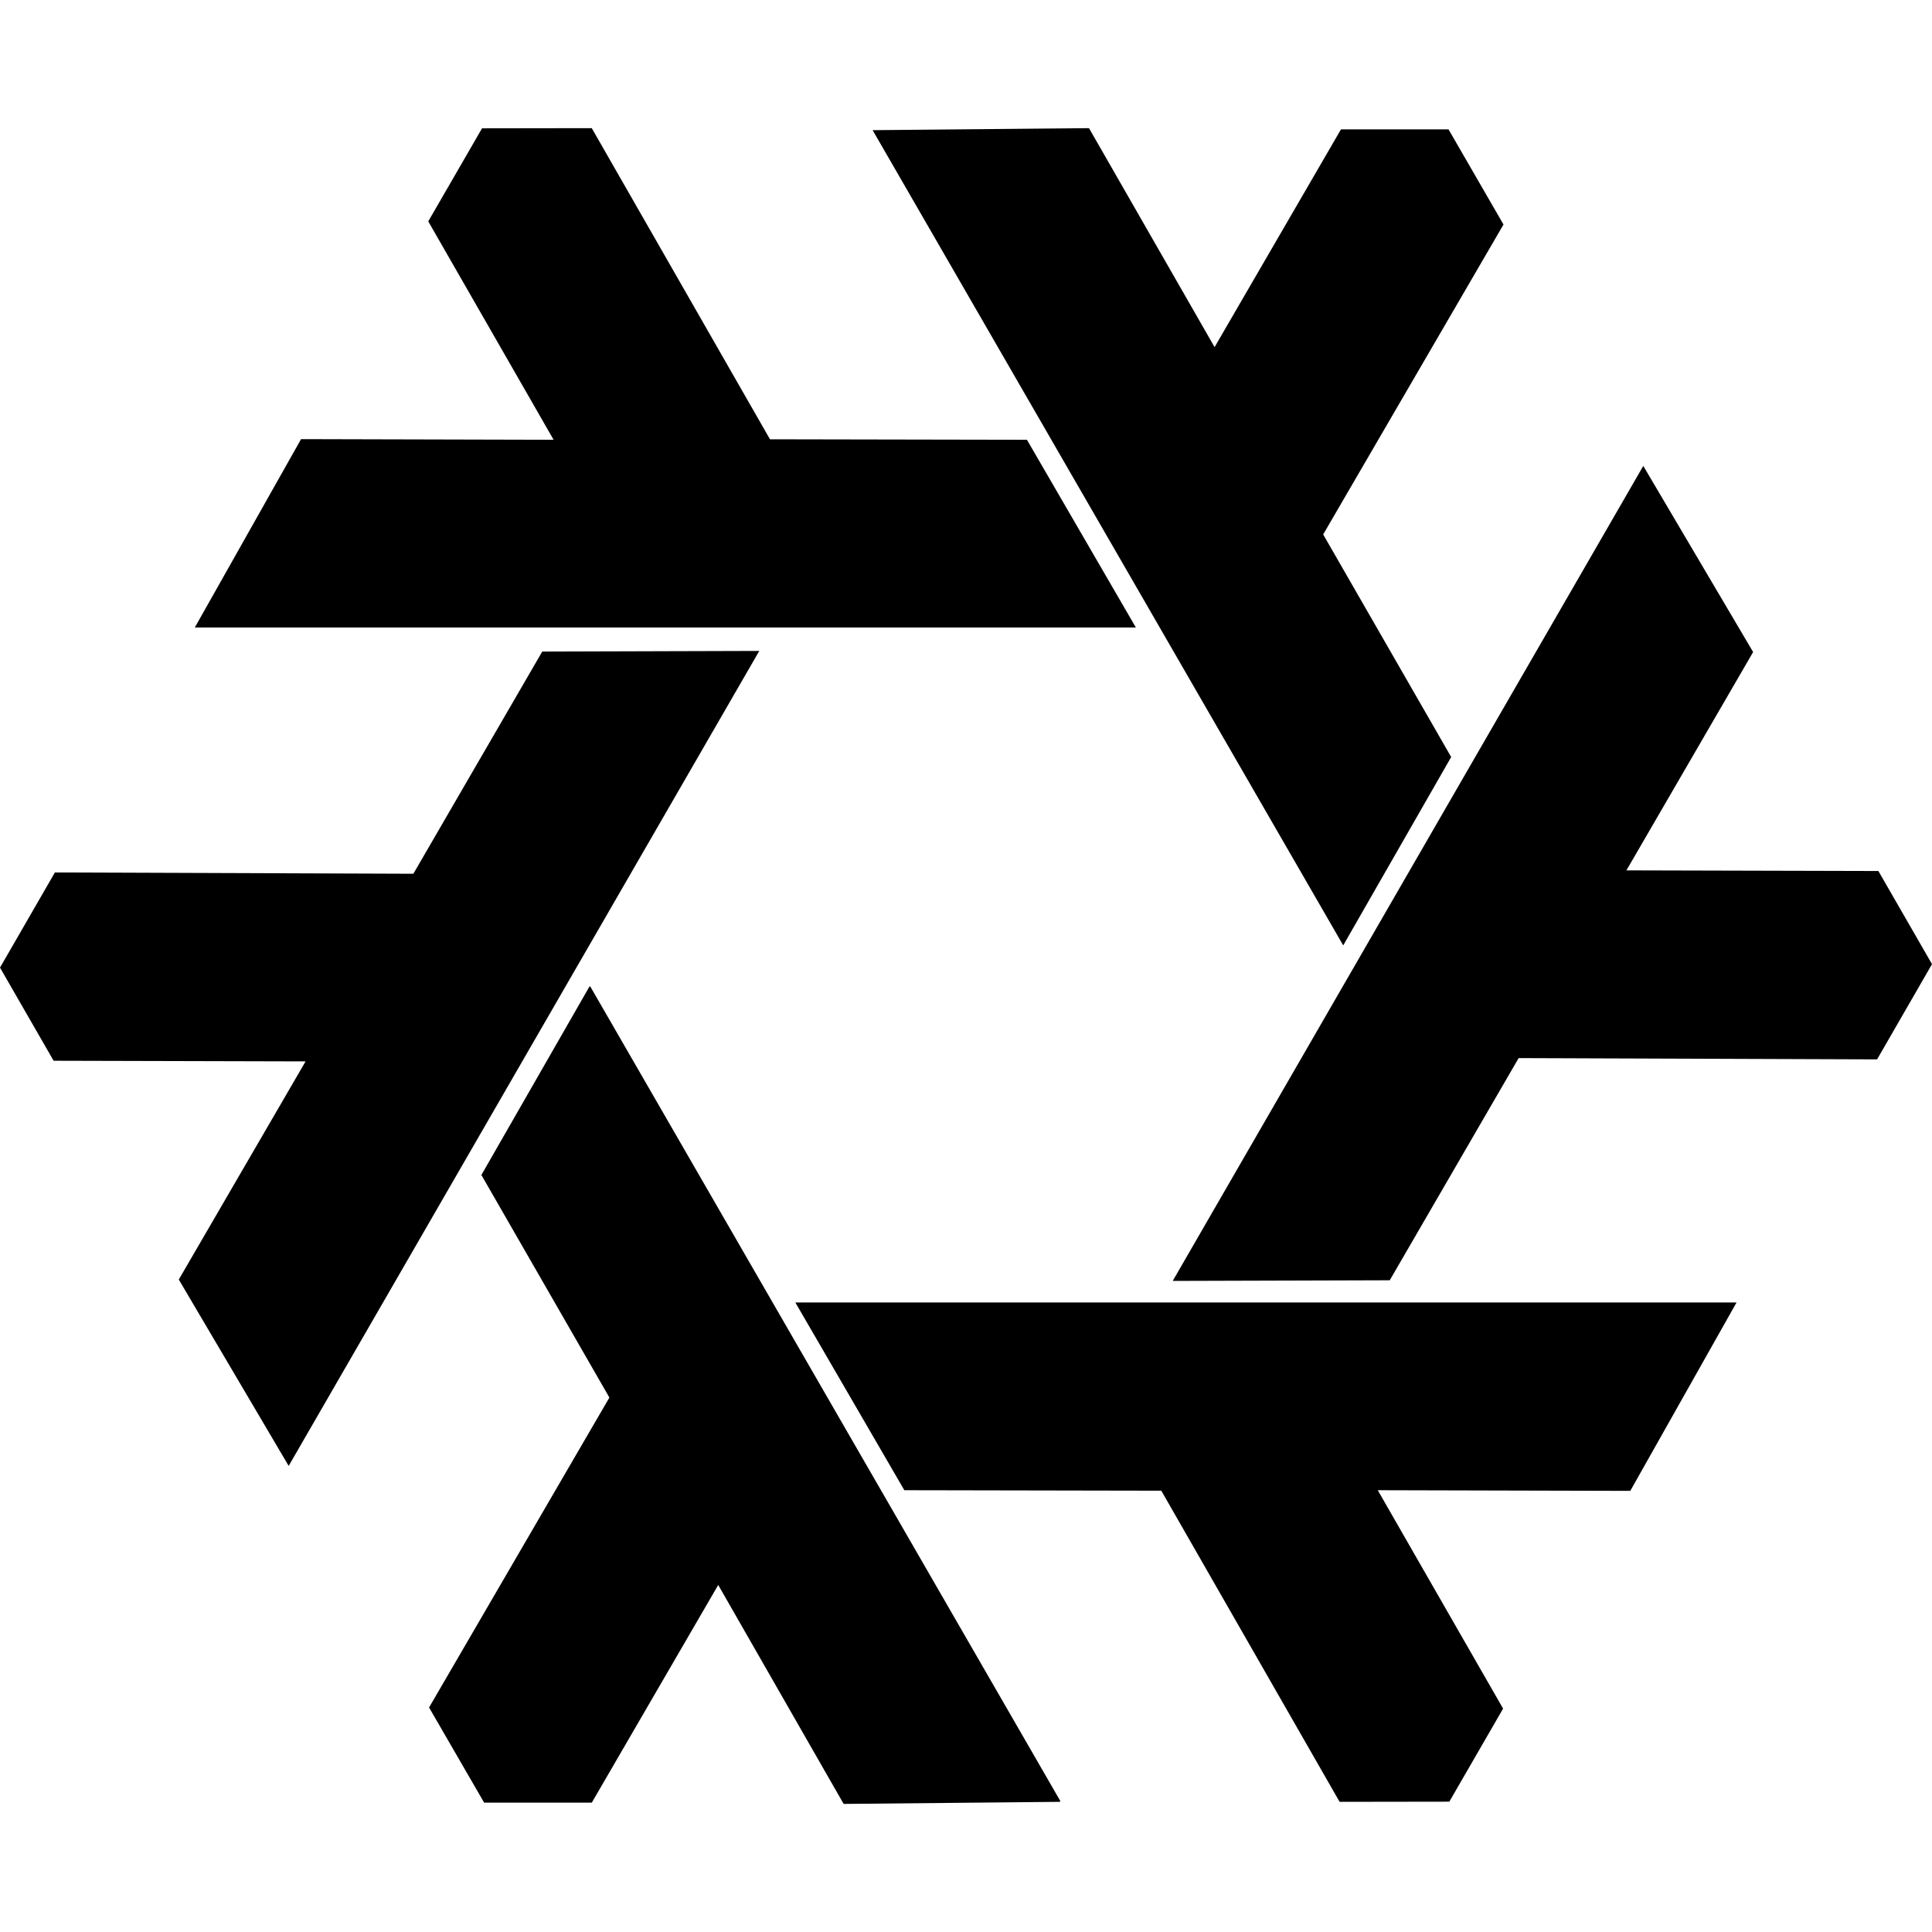
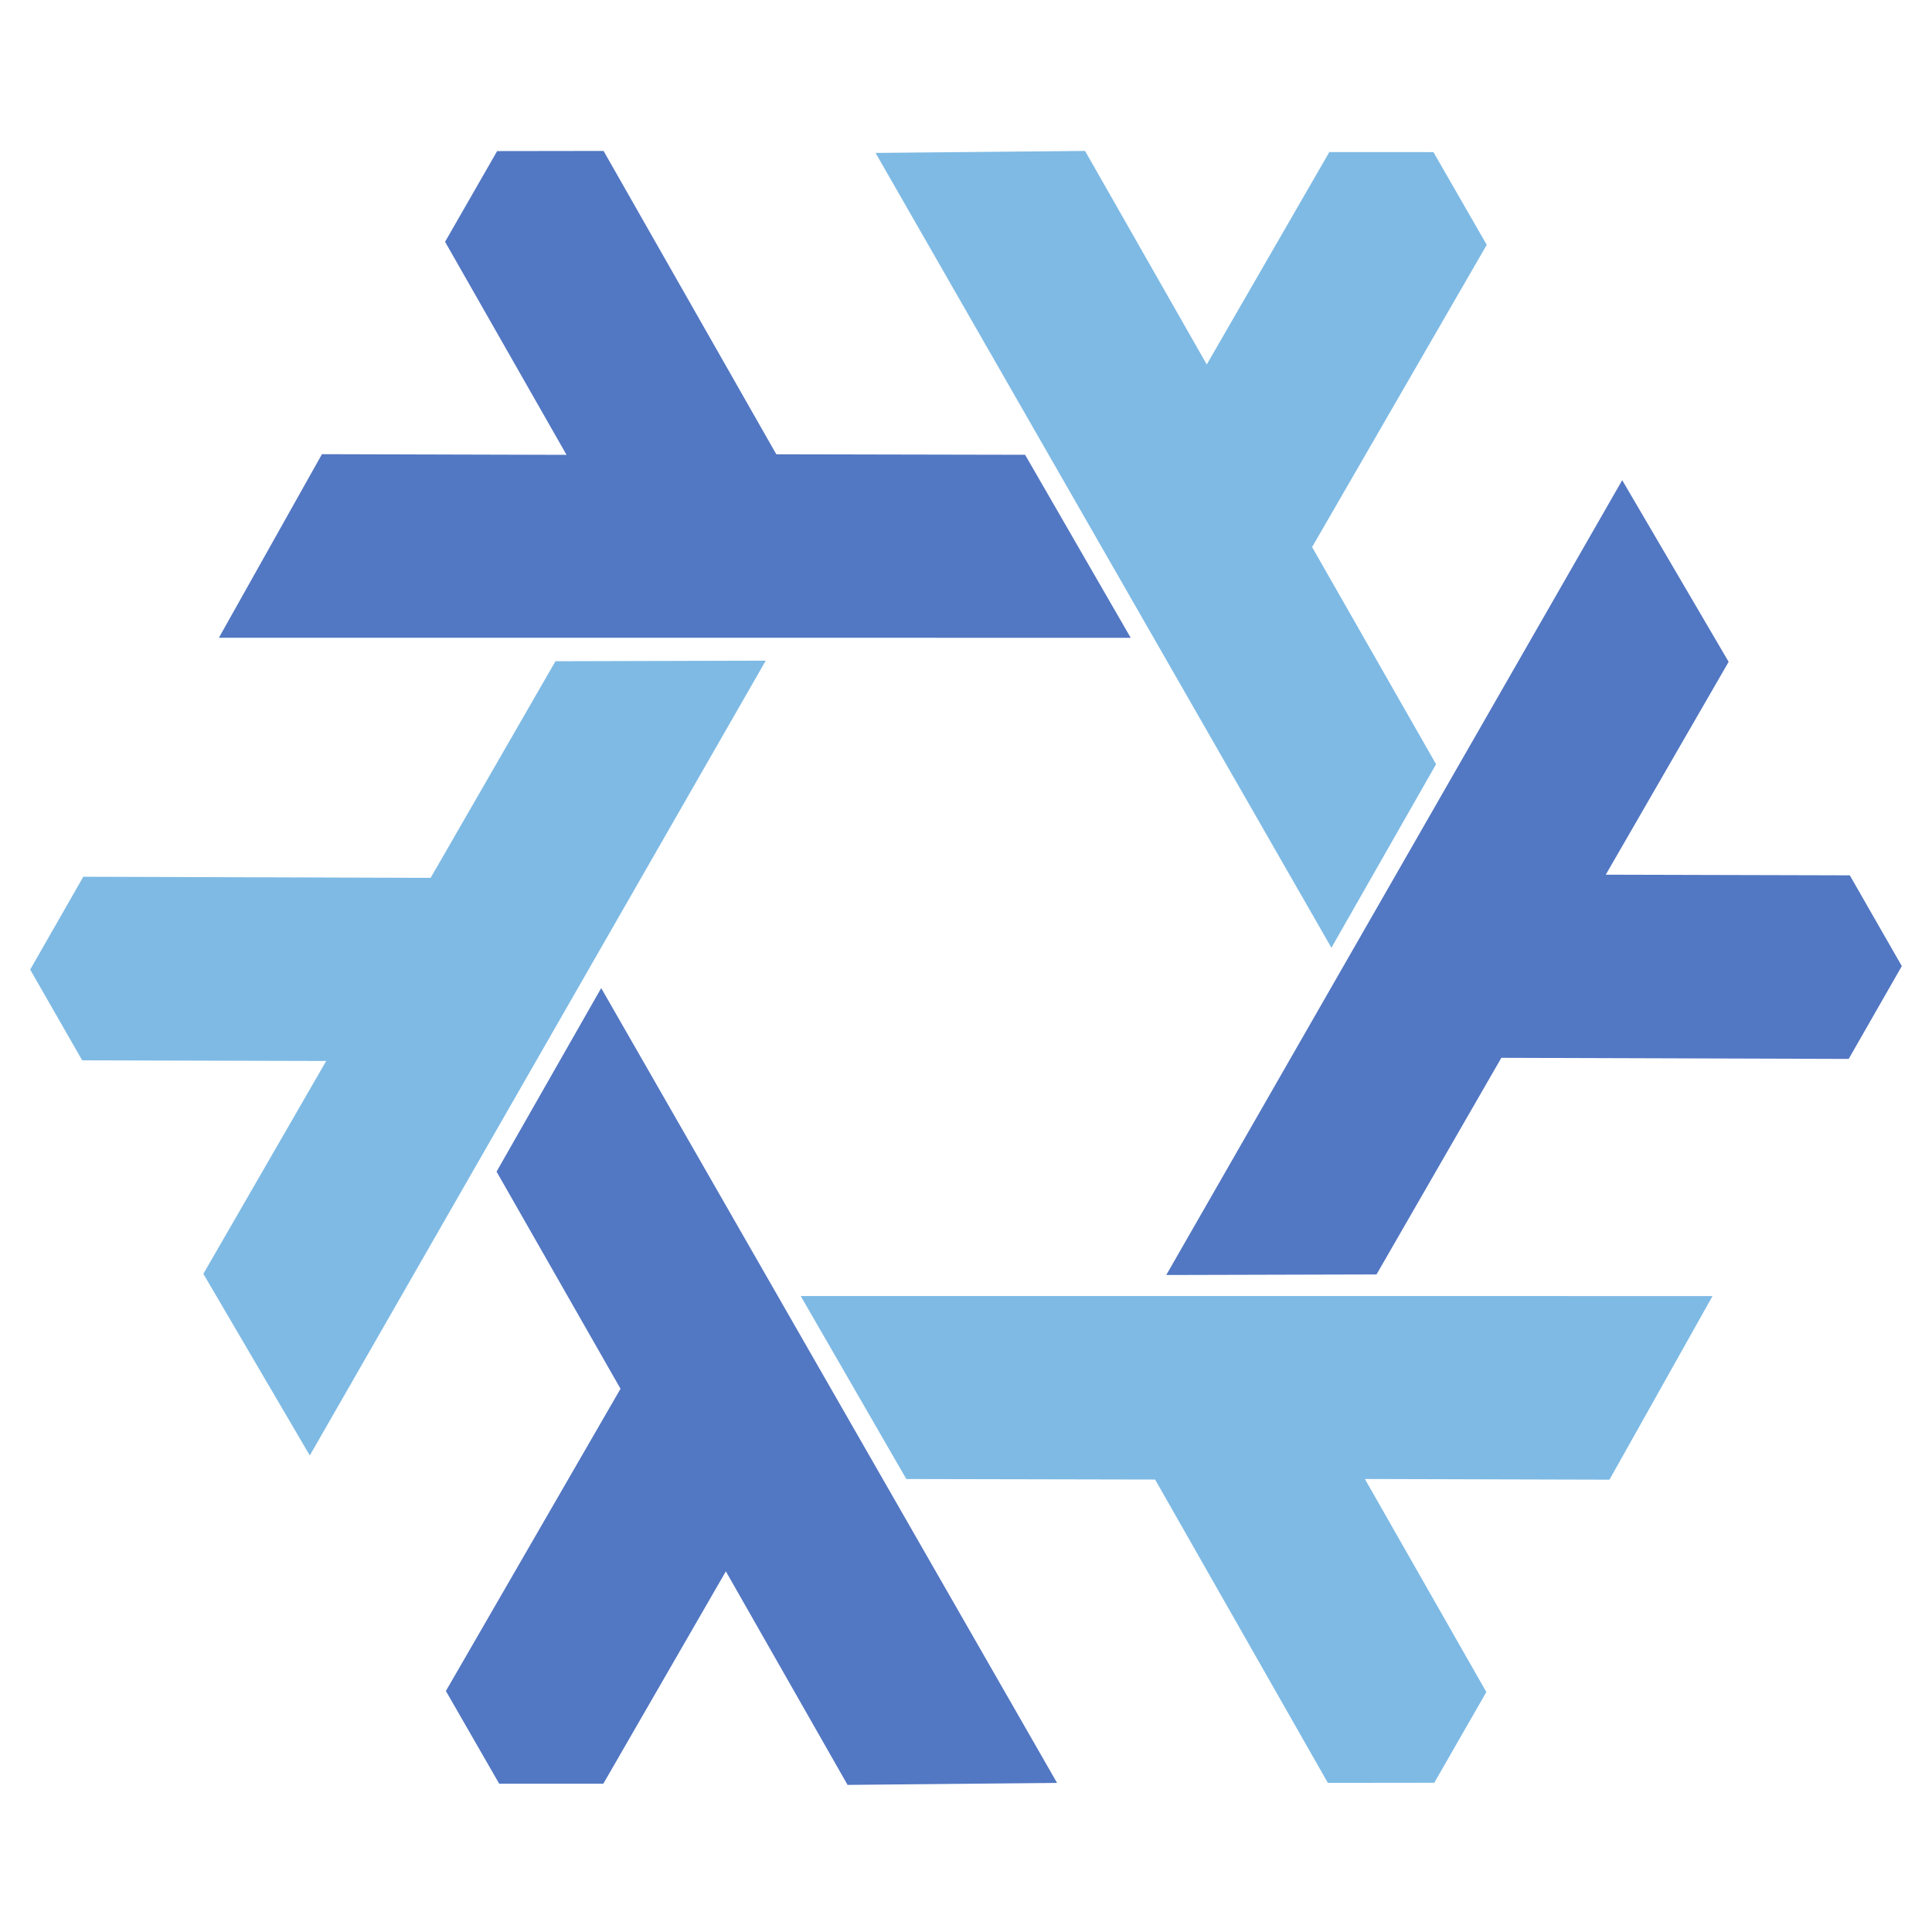
- <svg xmlns="http://www.w3.org/2000/svg" role="img" viewBox="0 0 24 24">
-   <path d="M7.352 1.592l-1.364.002L5.32 2.75l1.557 2.713-3.137-.008-1.32 2.34H14.11l-1.353-2.332-3.192-.006-2.214-3.865zm6.175 0l-2.687.025 5.846 10.127 1.341-2.34-1.59-2.765 2.24-3.85-.683-1.182h-1.336l-1.57 2.705-1.56-2.72zm6.887 4.195l-5.846 10.125 2.696-.008 1.601-2.76 4.453.016.682-1.183-.666-1.157-3.13-.008L21.778 8.1l-1.365-2.313zM9.432 8.086l-2.696.008-1.601 2.76-4.453-.016L0 12.02l.666 1.157 3.13.008-1.575 2.71 1.365 2.315L9.432 8.086zM7.33 12.25l-.006.01-.002-.004-1.342 2.34 1.59 2.765-2.24 3.85.684 1.182H7.35l.004-.006h.001l1.567-2.698 1.558 2.72 2.688-.026-.004-.006h.01L7.33 12.25zm2.55 3.93l1.354 2.332 3.192.006 2.215 3.865 1.363-.002.668-1.156-1.557-2.713 3.137.008 1.32-2.34H9.881Z" />
+ <svg xmlns="http://www.w3.org/2000/svg" viewBox="0 0 128 128">
+   <path fill="#7EBAE4" d="M50.732 43.771L20.525 96.428l-7.052-12.033 8.14-14.103-16.167-.042L2 64.237l3.519-6.15 23.013.073 8.27-14.352 13.93-.037zm2.318 42.094l60.409.003-6.827 12.164-16.205-.045 8.047 14.115-3.45 6.01-7.05.008-11.445-20.097-16.483-.034-6.996-12.124zm35.16-23.074l-30.202-52.66L71.888 10l8.063 14.148 8.12-14.072 6.897.002 3.532 6.143-11.57 20.024 8.213 14.386-6.933 12.16z" clip-rule="evenodd" fill-rule="evenodd" />
+   <path fill="#5277C3" d="M39.831 65.463l30.202 52.66-13.88.131-8.063-14.148-8.12 14.072-6.897-.002-3.532-6.143 11.57-20.024-8.213-14.386 6.933-12.16zm35.08-23.207l-60.409-.003L21.33 30.09l16.204.045-8.047-14.115 3.45-6.01 7.051-.01 11.444 20.097 16.484.034 6.996 12.124zm2.357 42.216l30.207-52.658 7.052 12.034-8.141 14.102 16.168.043L126 64.006l-3.519 6.15-23.013-.073-8.27 14.352-13.93.037z" clip-rule="evenodd" fill-rule="evenodd" />
</svg>
